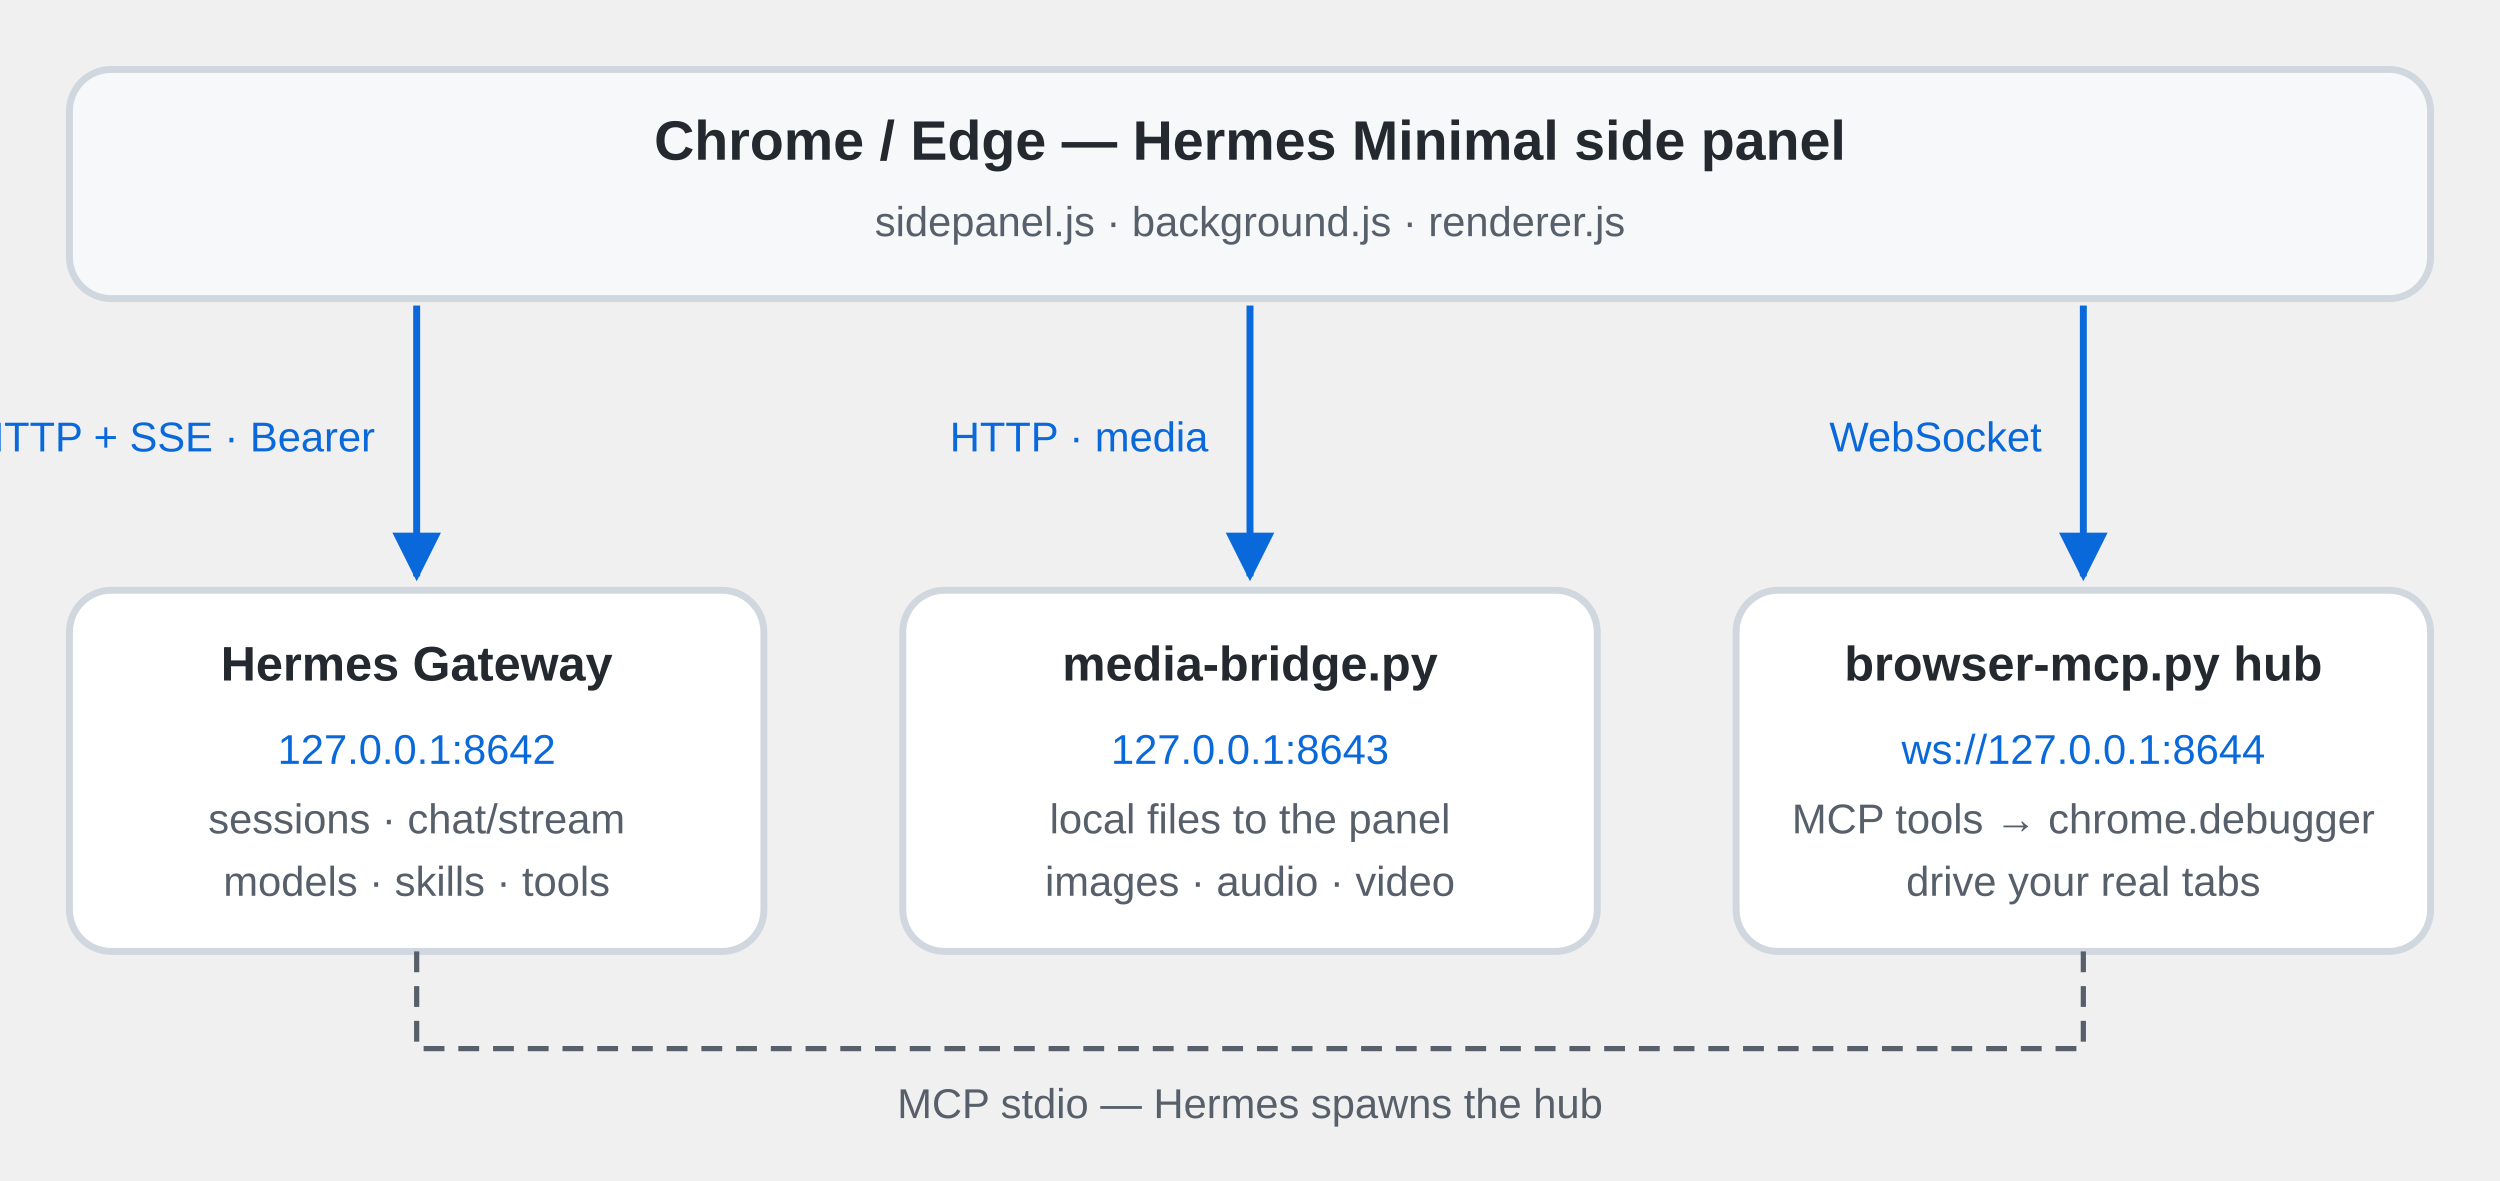
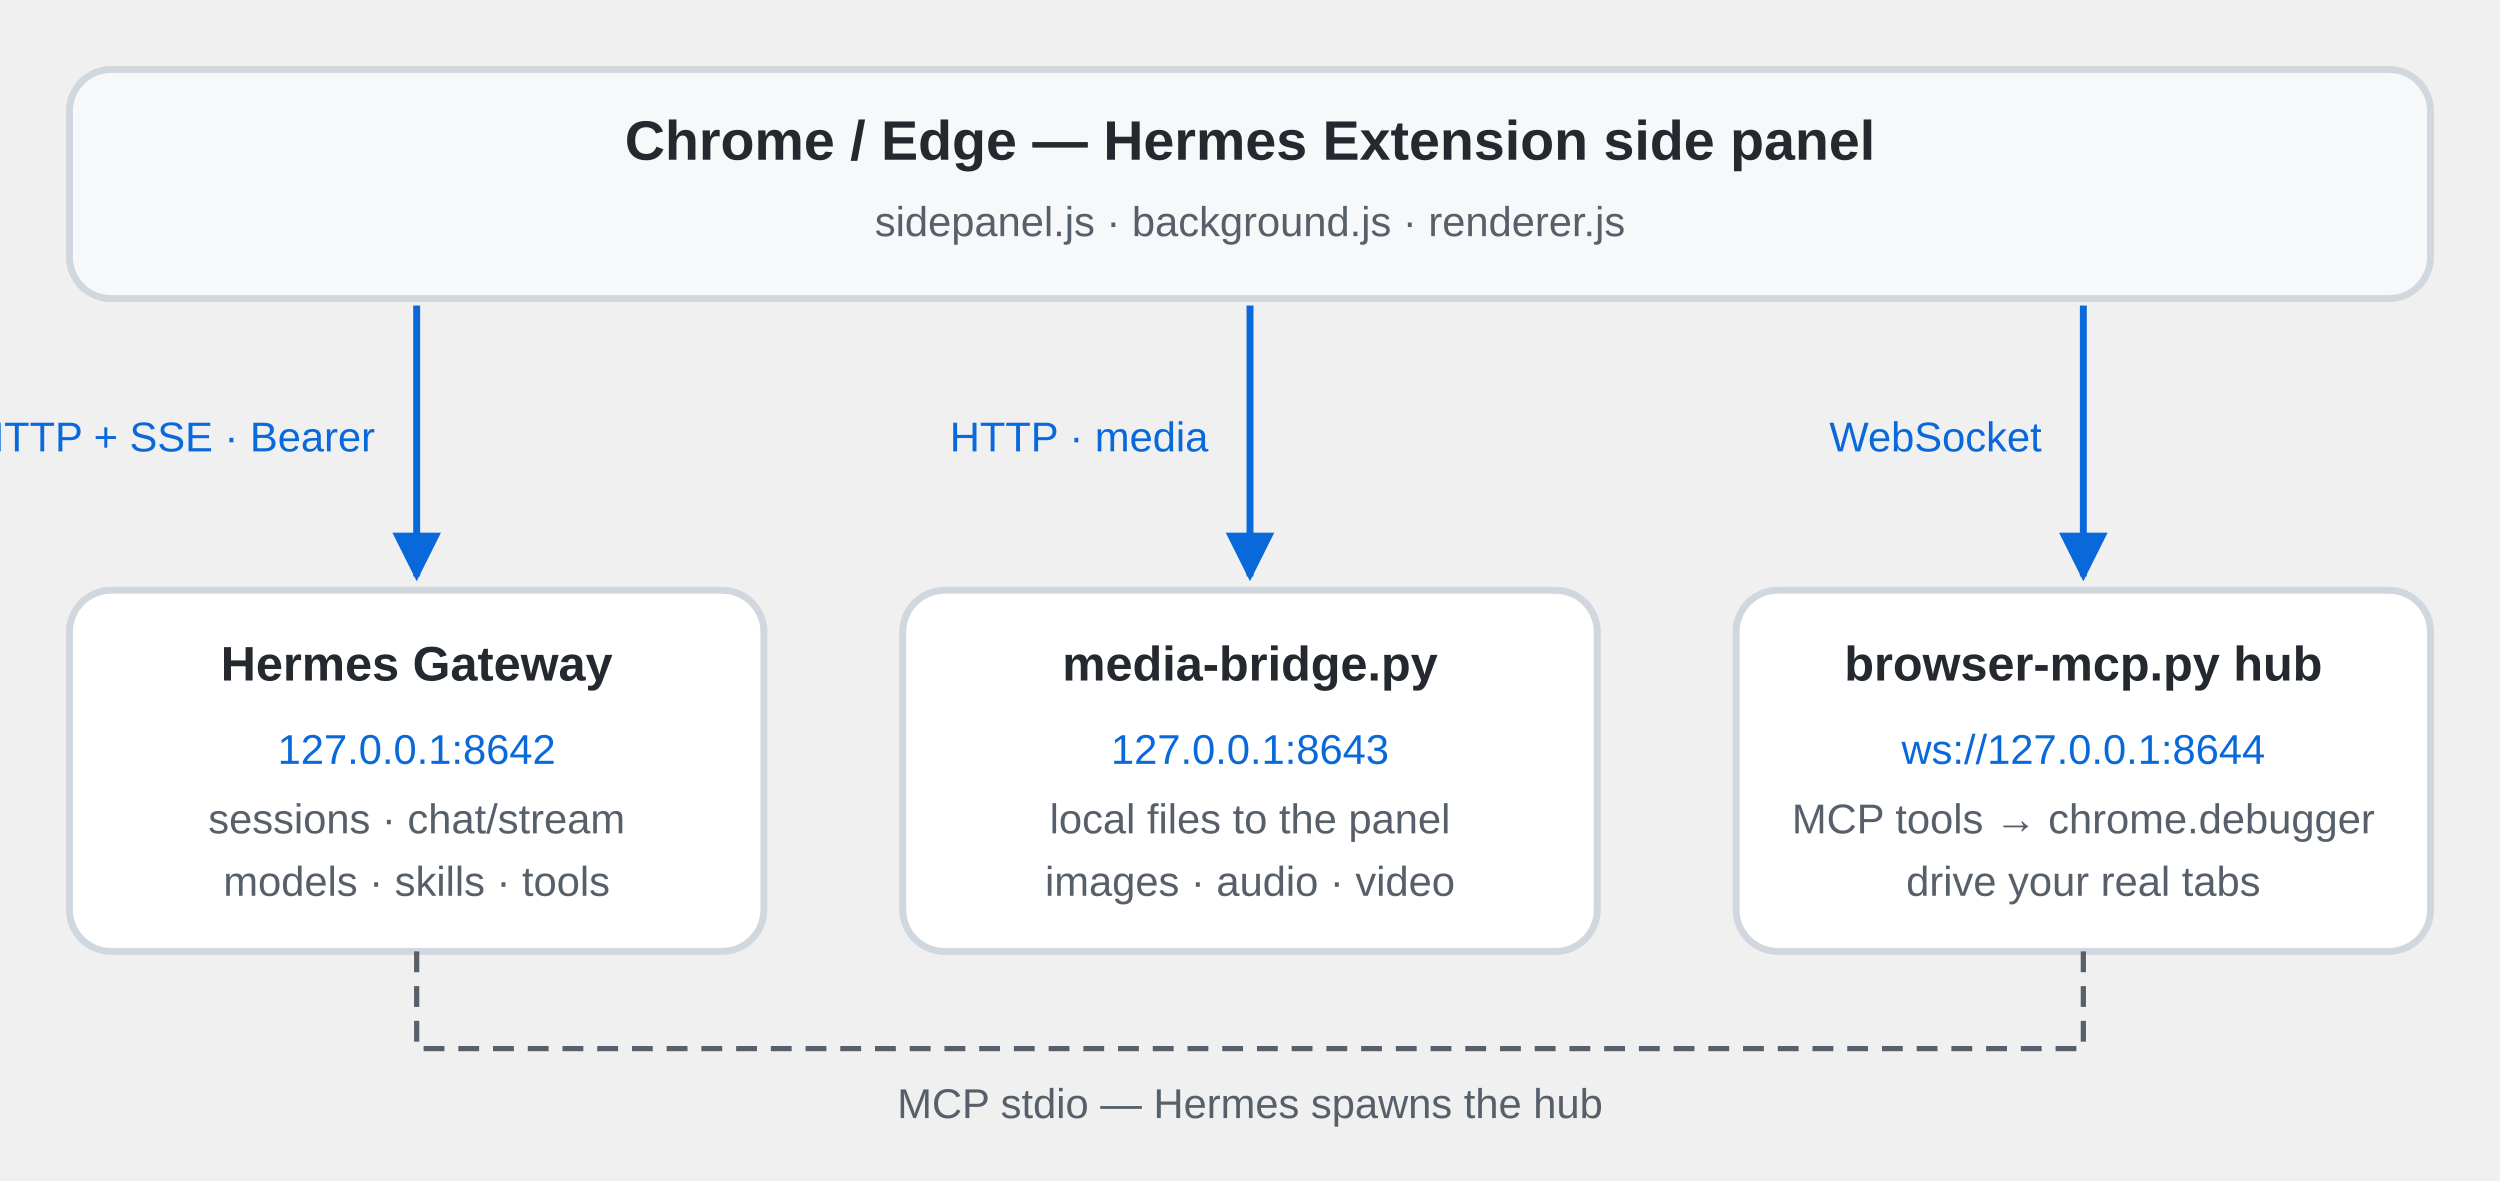
<svg xmlns="http://www.w3.org/2000/svg" width="720" height="340" viewBox="0 0 720 340" font-family="Segoe UI, -apple-system, Arial, sans-serif">
  <defs>
    <marker id="arrow" viewBox="0 0 10 10" refX="9" refY="5" markerWidth="7" markerHeight="7" orient="auto-start-reverse">
      <path d="M0 0 L10 5 L0 10 z" fill="#0969da" />
    </marker>
  </defs>
  <rect x="20" y="20" width="680" height="66" rx="12" fill="#f6f8fa" stroke="#d0d7de" stroke-width="2" />
-   <text x="360" y="46" text-anchor="middle" font-size="16" font-weight="bold" fill="#24292f">Chrome / Edge — Hermes Minimal side panel</text>
+   <text x="360" y="46" text-anchor="middle" font-size="16" font-weight="bold" fill="#24292f">Chrome / Edge — Hermes Extension side panel</text>
  <text x="360" y="68" text-anchor="middle" font-size="12" fill="#57606a">sidepanel.js · background.js · renderer.js</text>
  <rect x="20" y="170" width="200" height="104" rx="12" fill="#ffffff" stroke="#d0d7de" stroke-width="2" />
  <text x="120" y="196" text-anchor="middle" font-size="14" font-weight="bold" fill="#24292f">Hermes Gateway</text>
  <text x="120" y="220" text-anchor="middle" font-size="12" fill="#0969da">127.0.0.1:8642</text>
  <text x="120" y="240" text-anchor="middle" font-size="12" fill="#57606a">sessions · chat/stream</text>
  <text x="120" y="258" text-anchor="middle" font-size="12" fill="#57606a">models · skills · tools</text>
  <rect x="260" y="170" width="200" height="104" rx="12" fill="#ffffff" stroke="#d0d7de" stroke-width="2" />
  <text x="360" y="196" text-anchor="middle" font-size="14" font-weight="bold" fill="#24292f">media-bridge.py</text>
  <text x="360" y="220" text-anchor="middle" font-size="12" fill="#0969da">127.0.0.1:8643</text>
  <text x="360" y="240" text-anchor="middle" font-size="12" fill="#57606a">local files to the panel</text>
  <text x="360" y="258" text-anchor="middle" font-size="12" fill="#57606a">images · audio · video</text>
  <rect x="500" y="170" width="200" height="104" rx="12" fill="#ffffff" stroke="#d0d7de" stroke-width="2" />
  <text x="600" y="196" text-anchor="middle" font-size="14" font-weight="bold" fill="#24292f">browser-mcp.py hub</text>
  <text x="600" y="220" text-anchor="middle" font-size="12" fill="#0969da">ws://127.0.0.1:8644</text>
  <text x="600" y="240" text-anchor="middle" font-size="12" fill="#57606a">MCP tools → chrome.debugger</text>
  <text x="600" y="258" text-anchor="middle" font-size="12" fill="#57606a">drive your real tabs</text>
  <line x1="120" y1="88" x2="120" y2="166" stroke="#0969da" stroke-width="2" marker-end="url(#arrow)" />
  <text x="108" y="130" text-anchor="end" font-size="12" fill="#0969da">HTTP + SSE · Bearer</text>
  <line x1="360" y1="88" x2="360" y2="166" stroke="#0969da" stroke-width="2" marker-end="url(#arrow)" />
  <text x="348" y="130" text-anchor="end" font-size="12" fill="#0969da">HTTP · media</text>
  <line x1="600" y1="88" x2="600" y2="166" stroke="#0969da" stroke-width="2" marker-end="url(#arrow)" />
  <text x="588" y="130" text-anchor="end" font-size="12" fill="#0969da">WebSocket</text>
  <path d="M120 274 V302 H600 V274" fill="none" stroke="#57606a" stroke-width="1.5" stroke-dasharray="6 4" />
  <text x="360" y="322" text-anchor="middle" font-size="12" fill="#57606a">MCP stdio — Hermes spawns the hub</text>
</svg>
